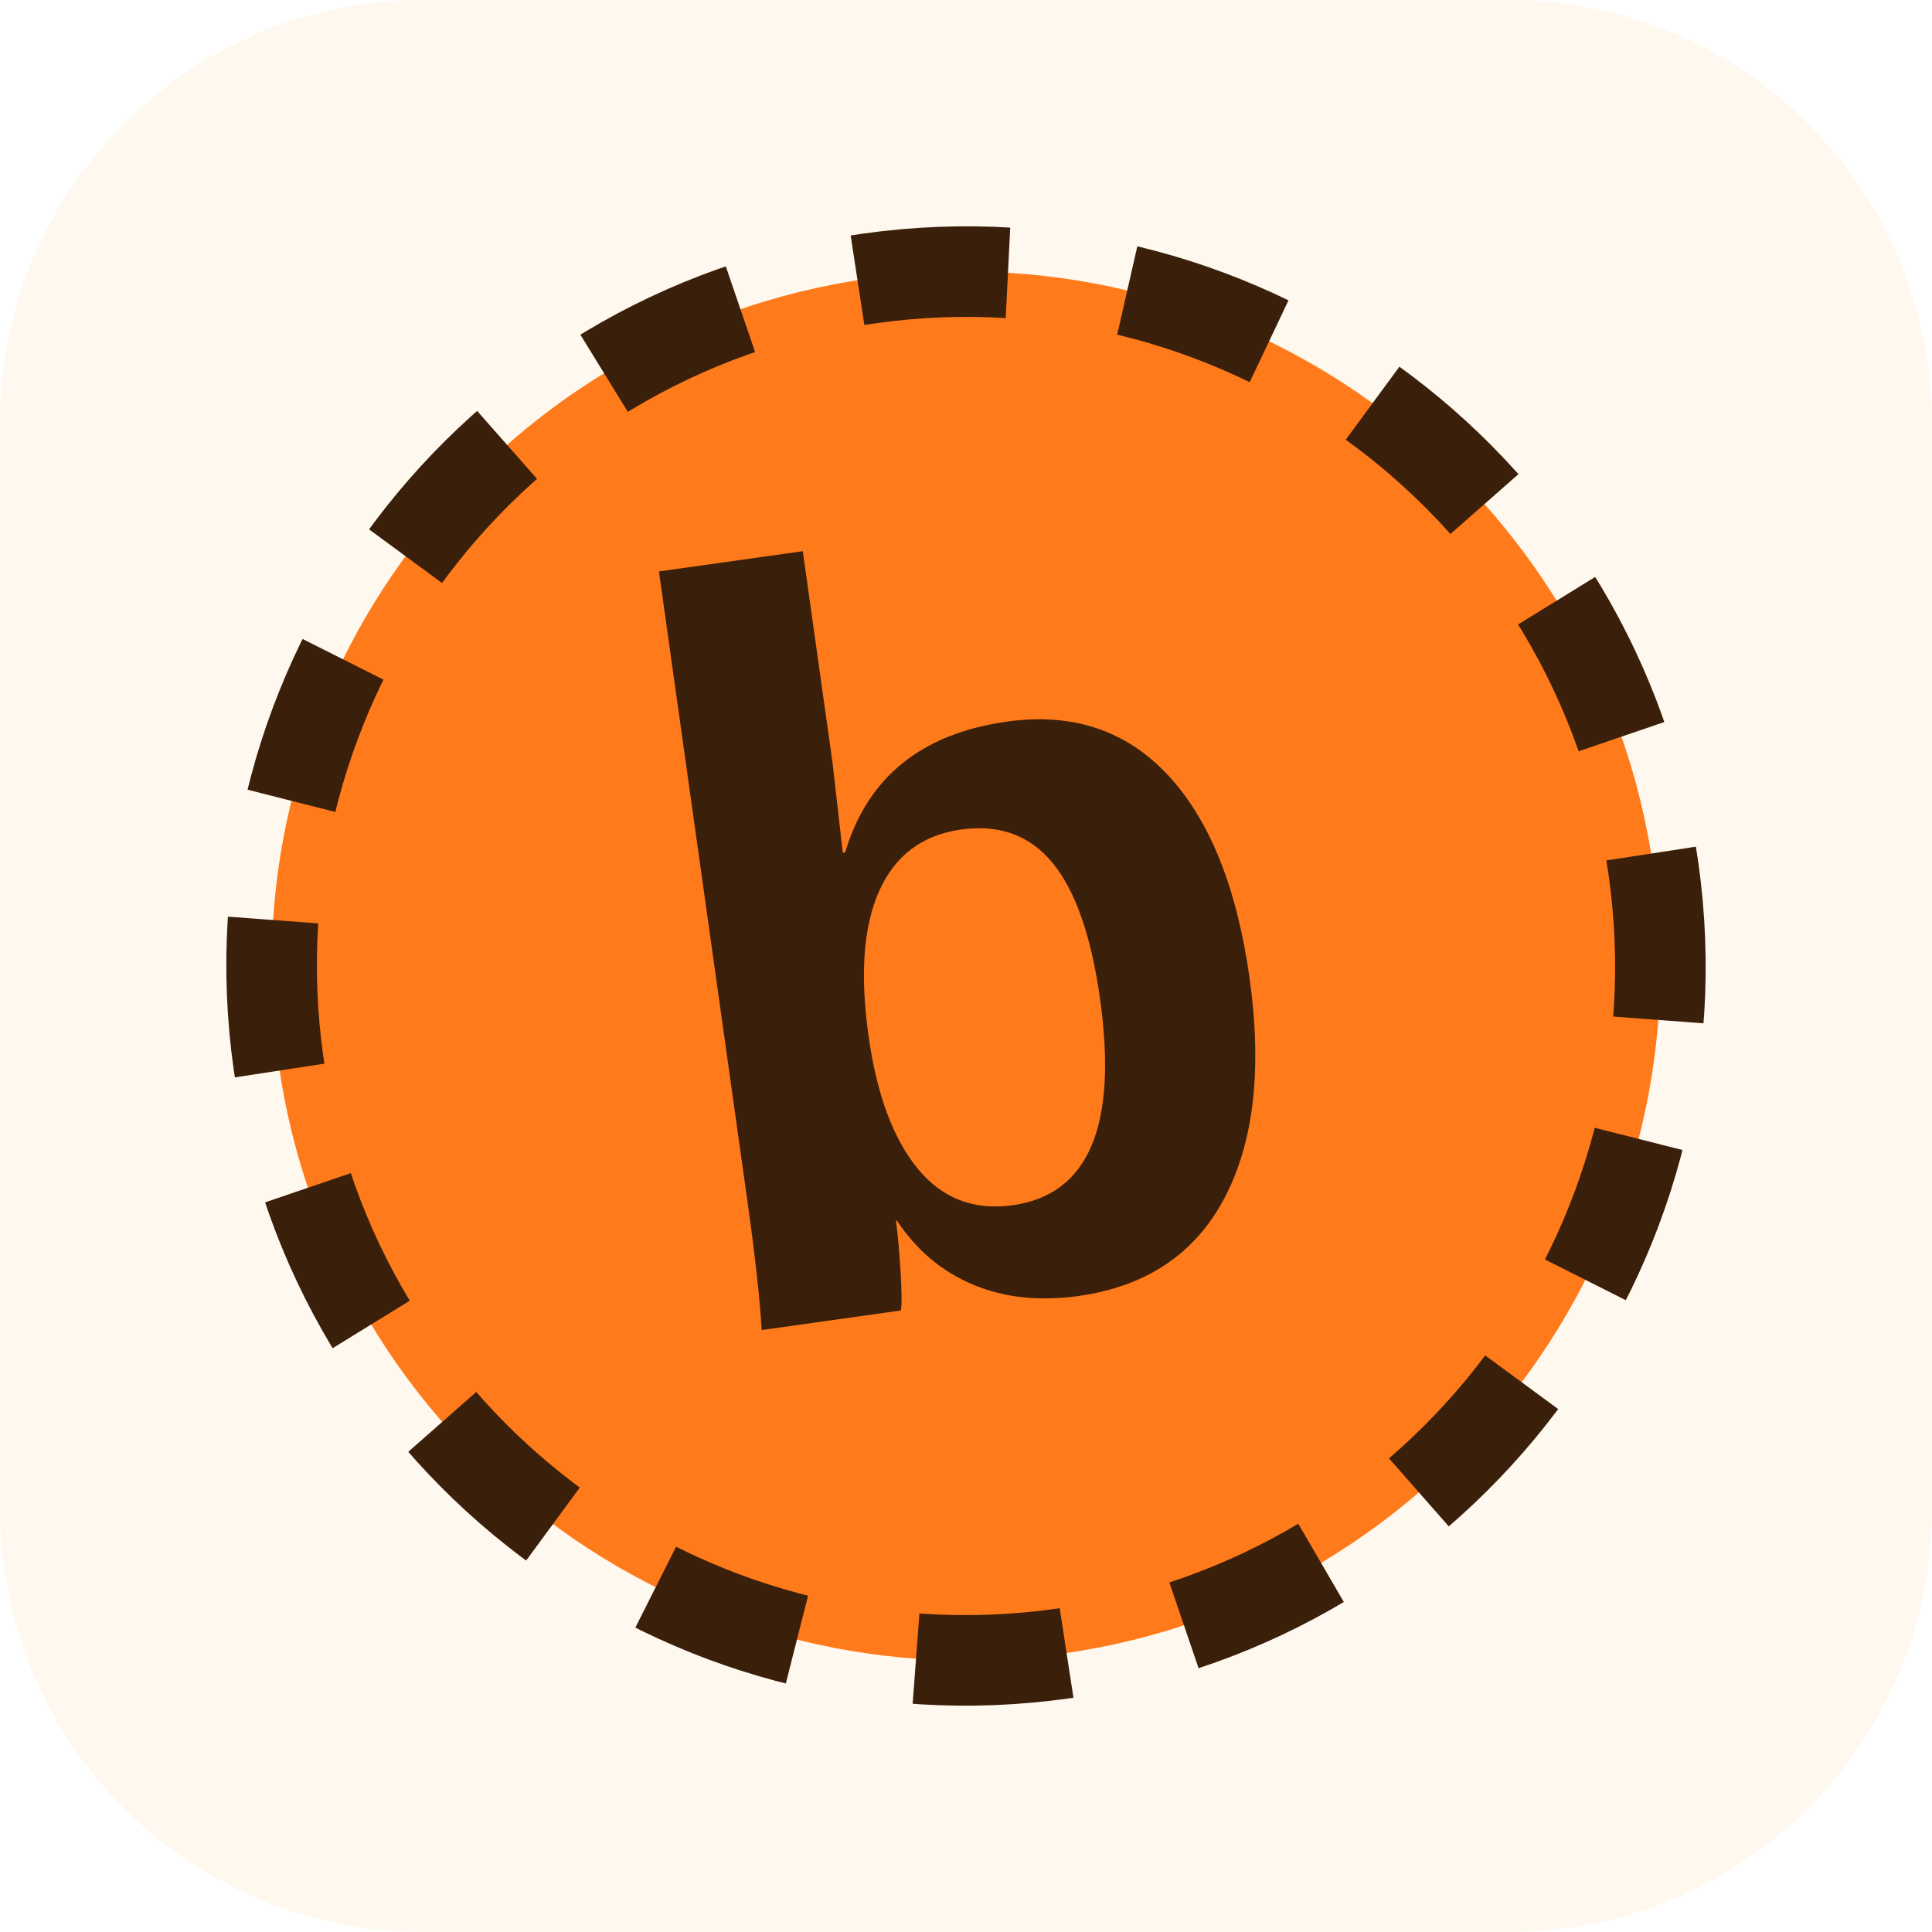
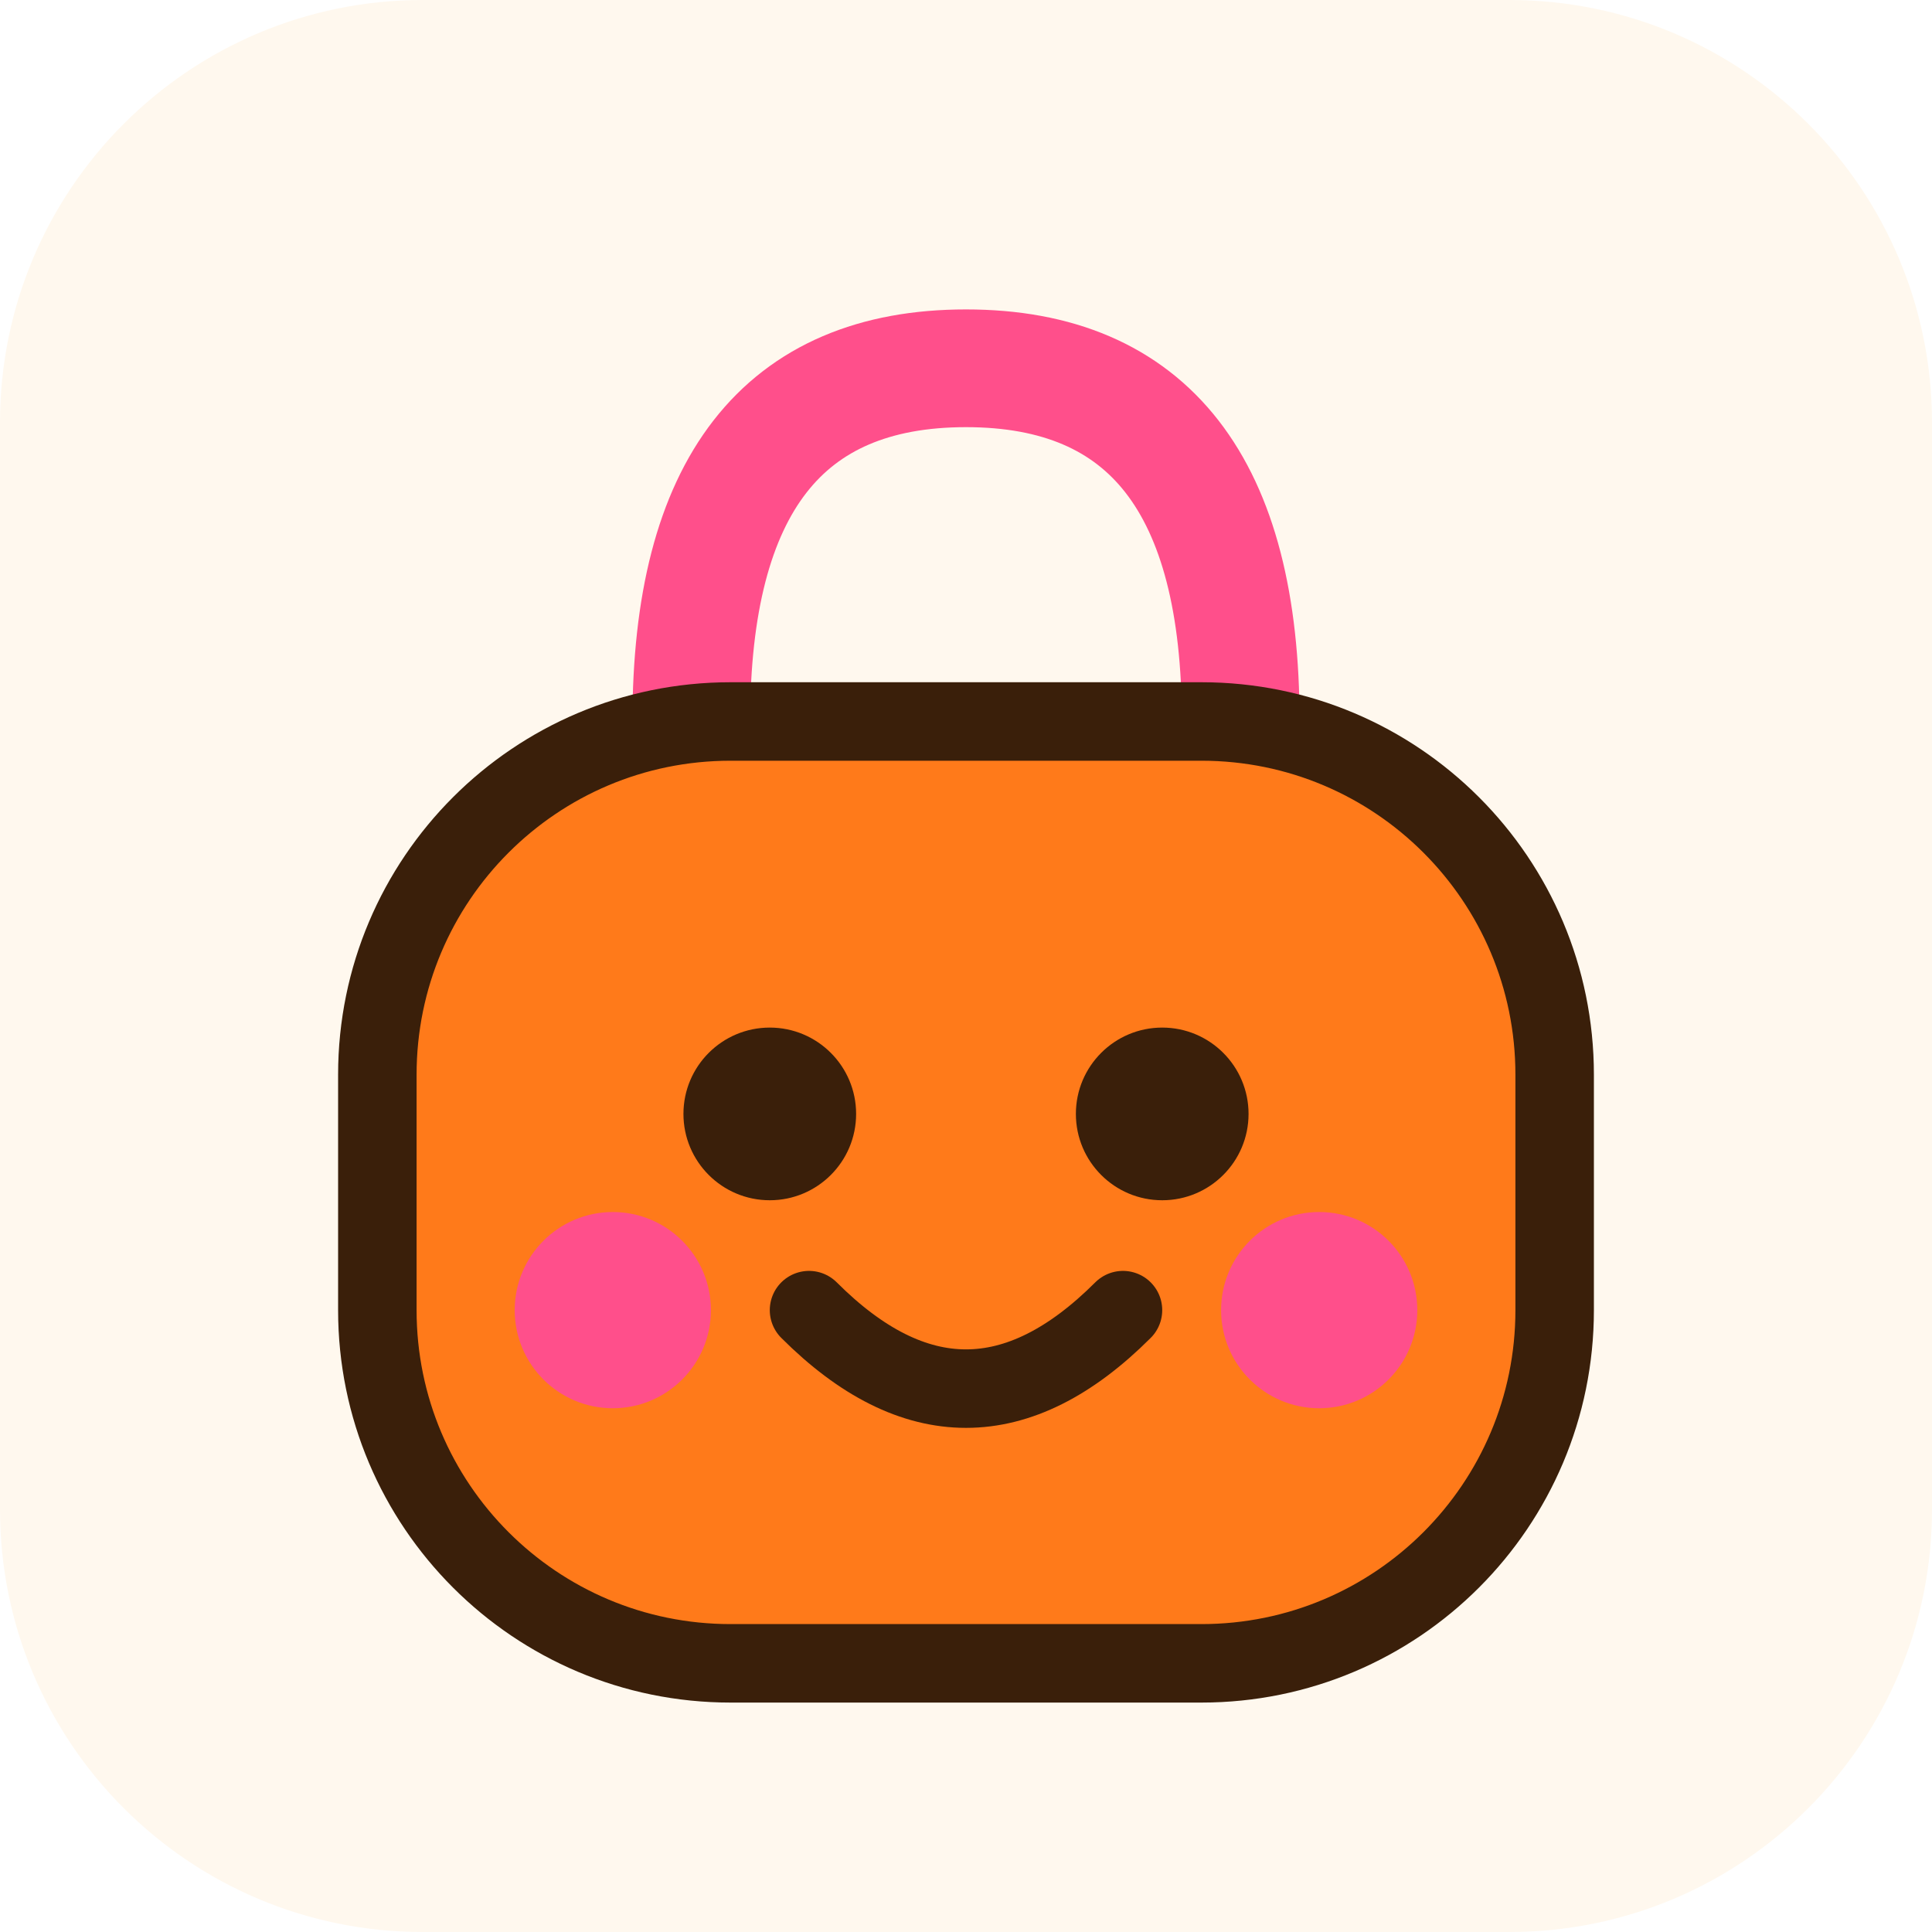
<svg xmlns="http://www.w3.org/2000/svg" viewBox="0 0 64 64">
  <rect width="64" height="64" rx="14" fill="#FFF8EE" />
-   <g transform="rotate(-8 32 32)">
-     <circle cx="32" cy="32" r="23" fill="#FF7A1A" stroke="#3A1F0A" stroke-width="3" stroke-dasharray="5 4" />
-     <text x="32" y="43" text-anchor="middle" font-family="Arial, sans-serif" font-size="35" font-weight="800" fill="#3A1F0A">b</text>
+   <g transform="translate(6 7) scale(1.3)">
+     <path d="M13 13 Q13 4 20 4 Q27 4 27 13" fill="none" stroke="#FF4F8B" stroke-width="3" stroke-linecap="round" />
+     <rect x="5" y="13" width="30" height="24" rx="9" fill="#FF7A1A" stroke="#3A1F0A" stroke-width="2" />
+     <circle cx="15" cy="23" r="2.2" fill="#3A1F0A" />
+     <circle cx="25" cy="23" r="2.2" fill="#3A1F0A" />
+     <circle cx="11" cy="28" r="2.5" fill="#FF4F8B" />
+     <circle cx="29" cy="28" r="2.5" fill="#FF4F8B" />
+     <path d="M16 28 Q20 32 24 28" fill="none" stroke="#3A1F0A" stroke-width="2" stroke-linecap="round" />
  </g>
</svg>
